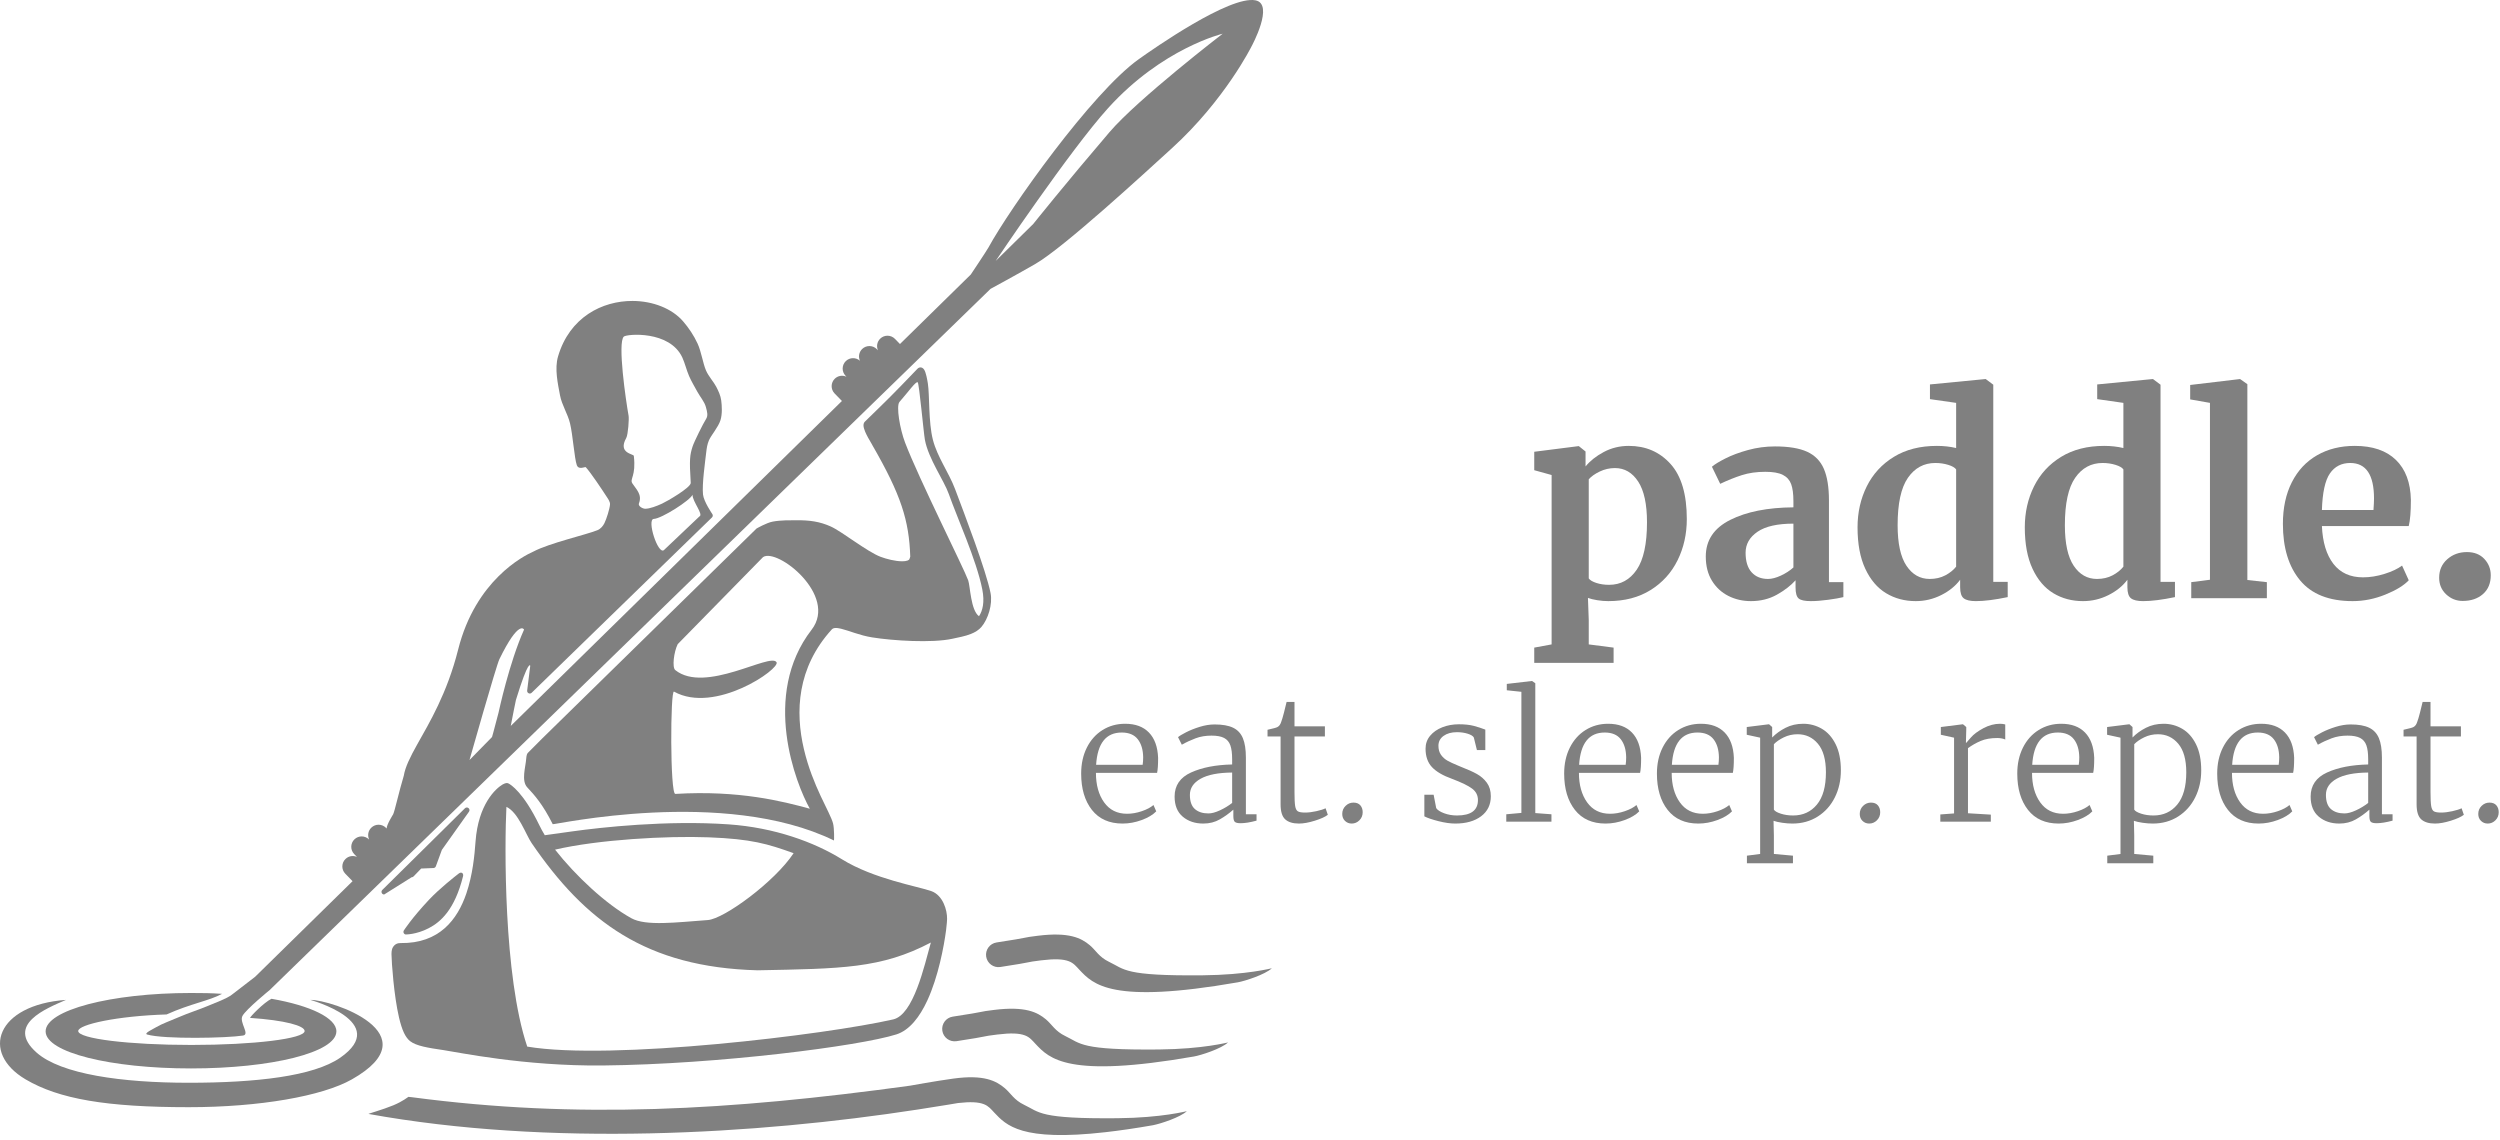
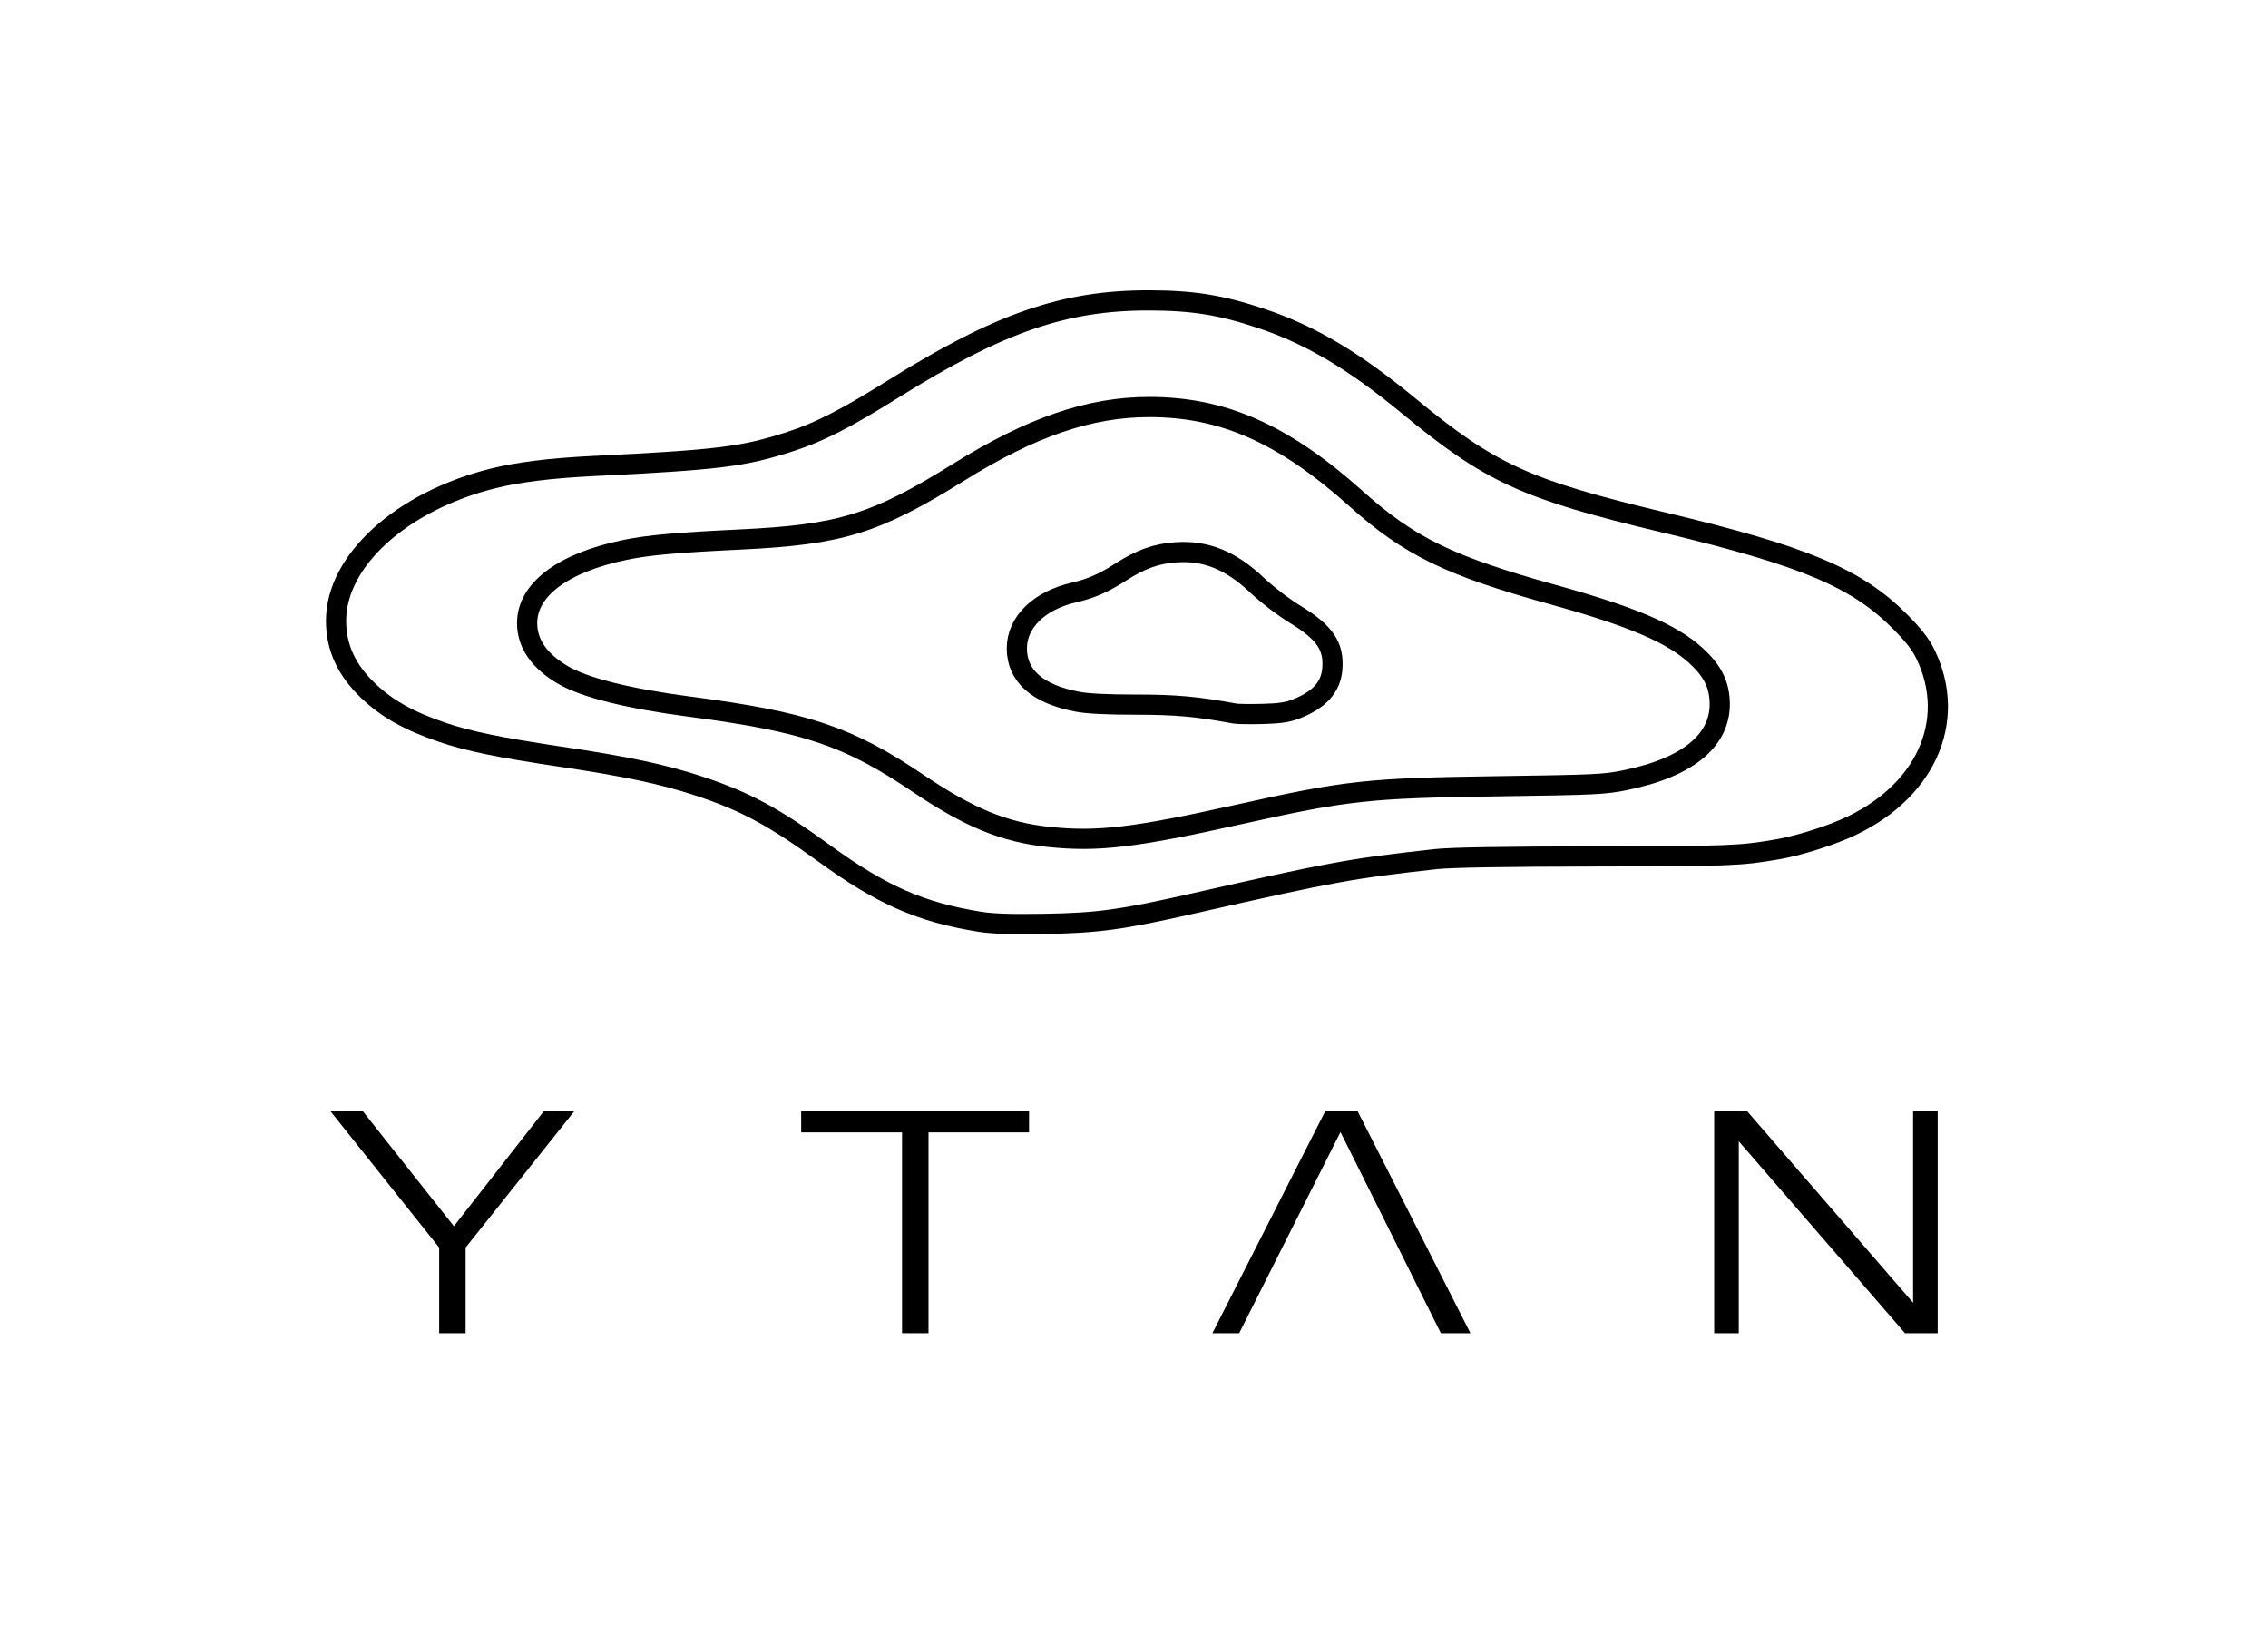
- <svg xmlns="http://www.w3.org/2000/svg" width="100%" height="100%" viewBox="0 0 1821 830" version="1.1" xml:space="preserve" style="fill-rule:evenodd;clip-rule:evenodd;stroke-linejoin:round;stroke-miterlimit:2;">
-   <g>
-     <g>
-       <path d="M341.621,591.233c0.579,-0.816 0.442,-1.941 -0.317,-2.591c-0.762,-0.65 -1.896,-0.617 -2.612,0.079l-60.221,59.512c-0.567,0.55 -0.742,1.388 -0.446,2.117c0.296,0.733 1.004,1.208 1.796,1.208l19.992,-12.558c0.525,0 1.029,-0.212 1.395,-0.592l5.555,-5.758l8.979,-0.375c0.783,-0.033 1.466,-0.533 1.737,-1.271l4.379,-11.962l19.763,-27.809Z" style="fill:#808080;" />
-       <path d="M337.292,638.233c0.487,-1.904 -0.996,-3.5 -3.021,-2.037c-0.025,0.021 -0.167,0.129 -0.413,0.316c-2.225,1.709 -13.733,10.713 -21.47,18.967c-12.684,13.533 -18.213,22.258 -18.213,22.258c-0.337,0.534 -0.396,1.196 -0.154,1.78c0.237,0.583 0.75,1.012 1.362,1.15c0,-0 7.667,0.183 16.809,-4.529c8.725,-4.496 19,-13.438 25.1,-37.905Z" style="fill:#808080;" />
-       <path d="M226.025,728.317c0,-0 58.917,16.254 21.825,42.1c-19.504,13.587 -61.675,18.266 -110.371,18.266c-48.696,0 -93.058,-6.204 -110.837,-21.987c-22.963,-20.388 7.204,-32.15 21.425,-38.379c-50.584,3.637 -62.7,38.262 -29.388,57.921c24.304,14.337 58.984,20.241 118.8,20.241c51.679,0 97.321,-8.067 118.8,-20.241c58.796,-33.338 -14.929,-58.092 -30.254,-57.921Z" style="fill:#808080;" />
-       <path d="M182.146,741.442c-0.138,-0.684 9.958,-11.2 15.612,-13.929c28.513,5.008 47.267,14.016 47.267,23.72c0,15.421 -47.454,27.017 -105.9,27.017c-58.446,0 -105.896,-11.596 -105.896,-27.017c0,-15.42 47.45,-27.937 105.896,-27.937c8.7,-0 14.55,0.083 22.638,0.608c-9.421,5.129 -23.055,7.154 -40.409,15.021c-35.979,1.092 -64.383,7.317 -64.383,12.075c-0,5.592 36.95,10.137 82.458,10.137c45.513,0 82.463,-4.545 82.463,-10.137c-0,-3.833 -14.205,-7.837 -39.746,-9.558Z" style="fill:#808080;" />
-       <path d="M728.617,704.363c26.162,-3.98 17.087,-3.296 29.762,-4.851c10.004,-1.22 16.029,-0.933 20.179,0.667c3.588,1.379 5.413,3.813 7.634,6.167c10.096,10.708 23.296,25.246 115.454,9.171c4.917,-0.859 19.792,-5.592 24.779,-10.238c0.108,-0.1 -18.042,4.833 -50.5,5.138c-57.367,0.537 -56.562,-4.321 -68.125,-9.83c-7.271,-3.466 -9.692,-8.475 -13.975,-12.075c-6.342,-5.329 -15.188,-9.687 -37.642,-6.941c-12.9,1.579 -3.666,0.871 -30.283,4.921c-4.933,0.75 -8.329,5.362 -7.579,10.295c0.754,4.934 5.367,8.325 10.296,7.576Z" style="fill:#808080;" />
-       <path d="M696.692,758.392c26.162,-3.98 17.083,-3.296 29.762,-4.846c10.004,-1.225 16.029,-0.938 20.179,0.662c3.588,1.379 5.413,3.813 7.634,6.167c10.096,10.708 23.296,25.25 115.454,9.171c4.917,-0.859 19.791,-5.592 24.779,-10.238c0.108,-0.1 -18.046,4.834 -50.504,5.138c-57.367,0.537 -56.563,-4.321 -68.121,-9.829c-7.271,-3.463 -9.692,-8.475 -13.975,-12.075c-6.342,-5.33 -15.192,-9.688 -37.642,-6.942c-12.9,1.579 -3.666,0.871 -30.287,4.921c-4.929,0.75 -8.325,5.362 -7.575,10.296c0.75,4.933 5.367,8.325 10.296,7.575Z" style="fill:#808080;" />
-       <path d="M694.242,785.671c-13.059,1.812 -30.946,5.037 -31.267,5.125c-132.129,18.183 -242.725,24.308 -362.596,8.462c-0.962,-0.129 -1.933,-0.208 -2.904,-0.316c-0.067,-0.004 -4.096,3.3 -10.925,6.137c-7.921,3.292 -18.762,6.196 -18.062,6.325c131.162,23.771 281.754,15.029 400.025,-3.225c20.87,-3.216 28.991,-4.691 29.35,-4.733c9.158,-1.025 14.804,-0.692 18.754,0.829c3.591,1.383 5.416,3.817 7.633,6.171c8.679,9.204 19.658,21.246 81.15,14.221c10.104,-1.146 21.575,-2.813 34.633,-5.088c0.1,-0.021 0.155,-0.037 0.167,-0.054c5.342,-1.062 19.454,-5.65 24.288,-10.146c0.108,-0.1 -18.046,4.829 -50.505,5.134c-57.366,0.537 -56.562,-4.321 -68.12,-9.825c-7.275,-3.467 -9.692,-8.48 -13.98,-12.08c-6.341,-5.325 -15.237,-10.054 -37.641,-6.937Z" style="fill:#808080;" />
-       <path d="M551.054,384.979l-156.141,152.954c-0,0 -8.455,8.496 -10.38,10.421c-0.258,0.263 -0.533,0.663 -0.737,1.242c-0.229,0.65 -0.404,1.692 -0.5,3.004c-0.463,6.308 -3.738,16.104 0.779,20.942c5.358,5.737 11.233,12.221 18.533,26.796c0.379,0.758 124.7,-27.188 204.846,11.87c0.142,0.067 0.309,-8.716 -0.662,-12.441c-2.154,-8.275 -14.884,-27.029 -21.25,-54.196c-6.313,-26.942 -5.117,-59.129 20.304,-87.063c0.612,-0.67 1.417,-0.97 2.362,-1.058c1.275,-0.121 2.763,0.113 4.438,0.521c5.792,1.4 13.546,4.842 22.521,6.287c15.129,2.446 43.725,4.25 58.529,1.013c4.337,-0.95 9.275,-1.821 13.5,-3.5c3.067,-1.217 5.771,-2.863 7.721,-5.163c4.7,-5.546 8.254,-16.325 6.596,-24.671c-3.271,-16.454 -18.78,-56.937 -25.8,-75.595c-4.638,-12.317 -12.905,-23.263 -16.192,-36.009c-3.308,-12.833 -2.333,-32.529 -3.663,-40.958c-0.42,-2.646 -1.341,-8.054 -2.712,-10.129c-0.788,-1.196 -1.804,-1.667 -2.758,-1.633c-0.663,0.025 -1.421,0.283 -2.163,1.054c-18.929,19.716 -20.65,21.329 -38.212,38.421c-0.663,0.641 -1.071,1.587 -1.042,2.866c0.025,1.125 0.429,2.654 1.196,4.484c1.066,2.533 2.871,5.77 5.046,9.4c0.058,0.133 0.125,0.266 0.2,0.4c20.983,36.379 26.754,54.845 27.62,81.266c-0.175,0.55 -0.366,1.1 -0.57,1.65c-0.213,0.567 -0.738,0.892 -1.388,1.142c-1.033,0.396 -2.35,0.546 -3.821,0.554c-4.987,0.025 -11.541,-1.654 -15.746,-3.237c-9.987,-3.763 -28.2,-18.467 -36.512,-22.175c-7.821,-3.488 -15.1,-4.592 -25.288,-4.488c-4.025,0.042 -10.704,-0.162 -16.95,1.008c-4.437,0.83 -11.704,5.021 -11.704,5.021Zm40.138,73.684c-36.871,47.7 -11.438,112.433 -1.309,130.42c-19.65,-5.391 -51.545,-13.6 -97.987,-10.795c-3.858,0.233 -3.675,-76.038 -0.946,-74.513c29.788,16.642 77.579,-16.608 74.683,-21.412c-4.379,-7.263 -52.02,23.237 -73.775,5.712c-2.358,-1.904 -1.087,-13.017 1.78,-18.867l62.162,-63.416c10.271,-6.954 54.708,27.883 35.392,52.871Zm63.941,-165.846c-2.437,3.046 0.288,19.516 4.15,29.637c10.067,26.388 42.755,91.396 45.938,100.238c1.517,4.221 1.817,21.821 7.875,26.166c2.621,-3.912 4.254,-10.216 2.392,-19.612c-4.255,-21.438 -18.317,-52.142 -24.359,-69.363c-3.454,-9.85 -14.866,-25.675 -17.437,-39.541c-0.913,-4.942 -4.146,-40.817 -5.221,-41.859c-1.196,-1.158 -7.288,7.509 -13.338,14.334Z" style="fill:#808080;" />
-       <path d="M655.533,250.583l51.596,-50.625c0,0 11.521,-17.216 12.867,-19.687c15.512,-28.458 75.25,-112.729 109.408,-137.109c10.7,-7.633 66.304,-46.516 85.046,-42.929c14.013,2.68 -2.762,33.421 -2.762,33.421c-0,0 -19.301,39 -57.984,74.234c-19.787,18.02 -78.487,72.145 -99.446,84.3c-12.333,7.154 -32.741,18.216 -32.741,18.216l-525.063,510.733c0,0 -17.271,14.042 -19.854,18.88c-2.479,4.641 5.65,13.421 0.462,14.271c-11.37,1.862 -57.512,2.812 -69.829,-0.725c-2.796,-0.8 4.104,-3.913 6.605,-5.4c4.27,-2.538 10.204,-4.58 16.729,-7.409c6.7,-2.904 14.608,-5.4 20.991,-8.104c5.867,-2.479 13.317,-5.092 17.309,-8.1c3.179,-2.396 16.975,-13.075 16.975,-13.075l70.958,-69.625l-5.333,-5.483c-2.884,-3.004 -2.805,-7.784 0.183,-10.688c2.287,-2.221 5.617,-2.712 8.367,-1.496l-2.046,-2.104c-2.884,-3 -2.804,-7.779 0.183,-10.687c3,-2.917 7.804,-2.85 10.721,0.15l0.021,0.021c-1.35,-2.85 -0.821,-6.367 1.566,-8.688c3,-2.921 7.805,-2.854 10.721,0.15l0.459,0.467c-0.13,-2.675 4.608,-10.117 4.712,-10.321c1.167,-2.283 4.25,-16.483 7.771,-28.167c1.025,-6.266 4.65,-13.621 9.729,-22.675c8.813,-15.716 21.833,-37.275 29.879,-69.254c12.692,-50.442 47.634,-68.167 54.796,-71.321c11.783,-6.216 37.979,-12.096 46.6,-15.546c2.246,-0.895 4.067,-2.962 5.138,-5.133c1.533,-3.117 3.808,-10.337 4.066,-13.567c0.171,-2.108 -1.541,-4.3 -2.521,-5.816c-2.991,-4.65 -11.554,-17.525 -15.191,-21.459c-0.209,0.021 -0.675,0.075 -0.963,0.138c-0.787,0.179 -1.591,0.383 -2.254,0.429c-1.612,0.104 -2.737,-0.5 -3.246,-1.95c-1.8,-5.15 -2.887,-21.912 -4.929,-30.417c-1.704,-7.083 -6.021,-13.416 -7.337,-20.583c-1.509,-8.221 -4.063,-19.167 -1.417,-28.2c8.392,-28.625 32.233,-40.517 54.287,-40.442c14.796,0.05 28.759,5.525 36.809,14.855c4.2,4.866 7.825,10.325 10.529,16.158c2.737,5.9 3.883,14.375 6.162,19.65c1.855,4.292 5.655,8.358 7.459,11.867c1.608,3.129 3.167,6.42 3.612,9.908c0.517,4.05 0.884,9.867 -0.562,14.475c-0.779,2.487 -2.496,5.271 -4.275,7.946c-1.604,2.412 -3.254,4.725 -4.088,6.625c-1.212,2.75 -1.666,5.804 -2,8.796c-0.737,6.65 -3.125,23.062 -2.341,30.666c0.541,5.242 6.791,14.275 6.791,14.275c0.529,0.779 0.421,1.825 -0.254,2.479l-131.35,127.713c-0.587,0.575 -1.475,0.712 -2.212,0.346c-0.738,-0.367 -1.163,-1.159 -1.059,-1.975l2.25,-18.017c0,0 -1.075,-5.583 -10.425,24.854c-0.254,0.829 -2.3,11.471 -3.775,18.942l241.225,-236.7l-5.383,-5.533c-2.879,-3 -2.804,-7.78 0.187,-10.688c2.33,-2.267 5.755,-2.733 8.534,-1.417l-0.692,-0.712c-2.883,-3 -2.804,-7.779 0.183,-10.688c2.855,-2.775 7.342,-2.85 10.284,-0.266c-1.275,-2.825 -0.721,-6.267 1.625,-8.554c3.004,-2.917 7.808,-2.85 10.725,0.15l0.779,0.804c-1.237,-2.817 -0.675,-6.225 1.654,-8.492c3,-2.917 7.804,-2.85 10.725,0.15l3.654,3.758Zm-291.796,229.621c-2.283,4.684 -21.758,73.4 -21.758,73.4c9.525,-9.729 16.413,-16.75 16.413,-16.75c-0,0 0.941,-3.058 4.708,-17.621c0.25,-0.975 7.733,-36.295 18.617,-60.62c0.029,-0.063 -3.68,-7.734 -17.98,21.591Zm145.646,-103.975l-25.796,24.475c-4.362,3.534 -12.675,-22.512 -7.35,-22.729c5.692,-0.229 26.609,-13.542 28.18,-17.612c-0.005,5.137 8.333,14.52 4.966,15.866Zm-54.971,-131.062c2.163,-1.921 33.363,-4.604 42.58,15.212c1.845,3.967 3.129,9.425 4.954,13.588c1.729,3.937 3.962,7.625 5.996,11.366c2.025,3.725 5.175,7.255 6.208,11.092c1.033,3.821 1.775,6.338 -0,9.021c-1.771,2.679 -8.613,16.4 -9.7,19.875c-1.879,5.996 -2.454,9.025 -1.317,26.408c0.217,3.354 -17.425,13.538 -20.908,15.121c-4.058,1.85 -8.933,3.721 -12.238,3.721c-1.954,-0 -5.35,-1.967 -4.591,-3.883c2.583,-6.542 -2.167,-10.455 -4.8,-14.613c-2.096,-3.312 2.833,-5.117 1.079,-20.008c-0.183,-1.55 -11.821,-1.779 -5.521,-13.046c1.354,-2.421 2.113,-13.925 1.725,-16.083c-1.962,-10.946 -8.208,-53.559 -3.467,-57.771Zm436.192,-220.609c0,0 -61.692,47.442 -82.446,71.692c-31.904,37.275 -55.562,66.913 -55.562,66.913l-27.338,26.891c0,0 54.017,-80.5 81.875,-111.3c39.571,-43.746 83.471,-54.196 83.471,-54.196Z" style="fill:#808080;" />
-       <path d="M678.425,649.104c-9.487,-3.433 -41.95,-8.804 -65.204,-23.233c-20.142,-12.496 -49.125,-23.088 -82.538,-25.413c-44.975,-3.129 -93.116,2.23 -113.32,5.05l-20.542,2.863c-1.509,-2.517 -2.875,-5.021 -4.075,-7.5c-11.429,-23.584 -20.763,-29.517 -22.513,-30.271c-0.554,-0.237 -0.987,-0.25 -1.258,-0.225c-0.583,0.042 -1.575,0.283 -2.788,0.987c-5.05,2.925 -17.825,14.375 -19.812,41.692c-0.713,9.825 -2.046,24.167 -6.696,37.784c-6.458,18.912 -19.612,36.5 -47.9,36.095c-1.796,-0.025 -4.254,0.45 -5.833,3.484c-0.154,0.296 -0.825,1.846 -0.788,4.558c0.088,6.258 1.763,30.208 5.475,46.142c1.05,4.5 2.279,8.404 3.634,11.258c1.329,2.796 2.904,4.792 4.437,5.988c4.45,3.483 12.954,4.887 24.571,6.575c9.767,1.416 58.463,11.75 115.896,11.162c84.087,-0.862 186.916,-14.15 213.754,-22.642c9.558,-3.025 17.025,-12.741 22.558,-24.75c8,-17.366 12.096,-39.437 13.638,-51.116c0.604,-4.571 0.725,-7.617 0.733,-8.309c0.104,-6.312 -2.987,-17.125 -11.429,-20.179Zm-309.55,-61.375c-1.354,26.533 -2.238,123.108 15.154,174.608c61.129,10.375 217.675,-8.612 266.567,-19.8c14.825,-3.391 22.65,-38.85 27.45,-56.008c-36.142,19.033 -65.4,19.05 -126.225,20.242c-81.2,-2.179 -125.509,-35.588 -164.559,-92.625c-4.208,-6.15 -9.741,-22.488 -18.387,-26.417Zm209.188,33.725c-19.009,-6.812 -30.559,-10.337 -61.88,-11.546c-30.425,-1.175 -80.433,1.625 -111.875,8.971c14.821,18.896 37.038,39.733 55.617,49.979c10.55,5.817 32.546,3 55.679,1.304c11.913,-0.875 48.859,-28.025 62.458,-48.708Z" style="fill:#808080;" />
+ <svg xmlns="http://www.w3.org/2000/svg" width="100%" height="100%" viewBox="0 0 1873 1349" version="1.1" xml:space="preserve" style="fill-rule:evenodd;clip-rule:evenodd;stroke-linejoin:round;stroke-miterlimit:2;">
+   <g transform="matrix(1,0,0,1,-341.7267,-242.8464)">
+     <g transform="matrix(1,0,0,1,44.27061,0)">
+       <rect x="297.456" y="242.846" width="1872.918" height="1348.964" style="fill:none;" />
    </g>
-     <g>
+     <g transform="matrix(1,0,0,1,40.52683,9.263112)">
      <g>
-         <path d="M1228.67,378.111c0,10.898 -2.238,20.888 -6.714,29.97c-4.476,9.082 -11.028,16.316 -19.656,21.7c-8.628,5.384 -18.91,8.077 -30.847,8.077c-2.595,-0 -5.287,-0.227 -8.076,-0.682c-2.79,-0.454 -5.028,-1.005 -6.715,-1.654l0.584,16.153l0,17.71l18.1,2.336l-0,11.093l-57.801,-0l-0,-11.093l12.65,-2.336l-0,-123.386l-12.65,-3.503l-0,-13.429l32.111,-4.087l0.39,0l4.865,3.893l-0,10.898c3.244,-4.022 7.655,-7.525 13.234,-10.509c5.579,-2.984 11.677,-4.476 18.294,-4.476c12.325,-0 22.445,4.379 30.36,13.136c7.914,8.758 11.871,22.154 11.871,40.189Zm-52.351,-37.172c-3.893,-0 -7.59,0.843 -11.093,2.53c-3.504,1.687 -6.163,3.568 -7.98,5.644l0,72.202c0.909,1.298 2.757,2.401 5.547,3.309c2.789,0.908 5.871,1.362 9.244,1.362c8.433,0 15.148,-3.665 20.143,-10.996c4.995,-7.33 7.493,-18.845 7.493,-34.544c-0,-13.234 -2.141,-23.127 -6.423,-29.679c-4.281,-6.552 -9.925,-9.828 -16.931,-9.828Z" style="fill:#808080;fill-rule:nonzero;" />
-         <path d="M1242.49,405.357c0,-11.807 5.936,-20.694 17.808,-26.663c11.871,-5.968 27.213,-9.017 46.026,-9.147l0,-4.476c0,-5.319 -0.551,-9.471 -1.654,-12.455c-1.103,-2.984 -3.114,-5.222 -6.033,-6.714c-2.919,-1.492 -7.168,-2.239 -12.747,-2.239c-6.358,0 -12.067,0.811 -17.127,2.433c-5.06,1.622 -10.314,3.73 -15.764,6.325l-6.033,-12.455c1.946,-1.687 5.223,-3.698 9.828,-6.033c4.606,-2.336 10.088,-4.379 16.445,-6.131c6.358,-1.751 12.91,-2.627 19.657,-2.627c9.99,-0 17.807,1.297 23.451,3.892c5.644,2.595 9.698,6.747 12.163,12.456c2.466,5.708 3.698,13.363 3.698,22.964l0,59.553l10.509,-0l0,10.898c-2.594,0.649 -6.292,1.298 -11.093,1.947c-4.8,0.648 -9.017,0.973 -12.65,0.973c-4.411,-0 -7.363,-0.649 -8.855,-1.947c-1.492,-1.297 -2.238,-3.957 -2.238,-7.979l0,-5.254c-3.503,3.892 -8.044,7.395 -13.623,10.509c-5.579,3.114 -11.872,4.671 -18.878,4.671c-5.968,-0 -11.45,-1.265 -16.445,-3.795c-4.995,-2.53 -8.985,-6.228 -11.969,-11.093c-2.984,-4.866 -4.476,-10.737 -4.476,-17.613Zm45.346,16.348c2.724,-0 5.838,-0.811 9.341,-2.433c3.503,-1.622 6.552,-3.601 9.147,-5.936l0,-31.917c-11.677,-0 -20.402,1.979 -26.176,5.936c-5.773,3.957 -8.66,9.049 -8.66,15.277c-0,6.228 1.46,10.964 4.379,14.207c2.919,3.244 6.909,4.866 11.969,4.866Z" style="fill:#808080;fill-rule:nonzero;" />
-         <path d="M1395.46,437.858c-8.044,-0 -15.245,-1.914 -21.602,-5.742c-6.357,-3.827 -11.417,-9.763 -15.18,-17.807c-3.763,-8.044 -5.644,-18.099 -5.644,-30.165c0,-10.899 2.238,-20.857 6.714,-29.874c4.476,-9.017 11.061,-16.186 19.754,-21.505c8.693,-5.32 19.137,-7.979 31.333,-7.979c4.93,-0 9.601,0.519 14.012,1.557l0,-32.89l-19.072,-2.725l0,-10.704l40.091,-3.892l0.584,-0l5.449,4.087l0,143.626l10.509,0l0,11.093c-9.341,1.947 -17.061,2.92 -23.159,2.92c-4.152,-0 -7.104,-0.682 -8.855,-2.044c-1.752,-1.362 -2.627,-4.054 -2.627,-8.076l-0,-5.45c-3.374,4.541 -7.98,8.272 -13.818,11.191c-5.839,2.919 -12.001,4.379 -18.489,4.379Zm10.12,-16.153c4.282,-0 8.077,-0.876 11.385,-2.628c3.309,-1.751 5.936,-3.86 7.882,-6.325l0,-70.84c-0.908,-1.298 -2.822,-2.4 -5.741,-3.309c-2.919,-0.908 -6.065,-1.362 -9.439,-1.362c-8.303,0 -14.953,3.601 -19.948,10.801c-4.995,7.201 -7.493,18.716 -7.493,34.545c0,13.234 2.141,23.062 6.423,29.484c4.281,6.422 9.925,9.634 16.931,9.634Z" style="fill:#808080;fill-rule:nonzero;" />
-         <path d="M1517.29,437.858c-8.044,-0 -15.245,-1.914 -21.602,-5.742c-6.358,-3.827 -11.418,-9.763 -15.18,-17.807c-3.763,-8.044 -5.644,-18.099 -5.644,-30.165c-0,-10.899 2.238,-20.857 6.714,-29.874c4.476,-9.017 11.061,-16.186 19.754,-21.505c8.692,-5.32 19.137,-7.979 31.333,-7.979c4.93,-0 9.601,0.519 14.012,1.557l0,-32.89l-19.072,-2.725l-0,-10.704l40.091,-3.892l0.583,-0l5.45,4.087l-0,143.626l10.509,0l-0,11.093c-9.342,1.947 -17.061,2.92 -23.159,2.92c-4.152,-0 -7.104,-0.682 -8.855,-2.044c-1.752,-1.362 -2.628,-4.054 -2.628,-8.076l0,-5.45c-3.373,4.541 -7.979,8.272 -13.817,11.191c-5.839,2.919 -12.002,4.379 -18.489,4.379Zm10.12,-16.153c4.282,-0 8.077,-0.876 11.385,-2.628c3.309,-1.751 5.936,-3.86 7.882,-6.325l0,-70.84c-0.908,-1.298 -2.822,-2.4 -5.741,-3.309c-2.919,-0.908 -6.066,-1.362 -9.439,-1.362c-8.304,0 -14.953,3.601 -19.948,10.801c-4.995,7.201 -7.493,18.716 -7.493,34.545c0,13.234 2.141,23.062 6.422,29.484c4.282,6.422 9.926,9.634 16.932,9.634Z" style="fill:#808080;fill-rule:nonzero;" />
-         <path d="M1609.73,293.453l-14.402,-2.53l0,-10.51l36.004,-4.281l0.389,-0l5.255,3.697l-0,142.654l14.207,1.557l-0,11.677l-55.076,-0l-0,-11.677l13.623,-1.752l-0,-128.835Z" style="fill:#808080;fill-rule:nonzero;" />
-         <path d="M1713.66,437.858c-17.127,-0 -29.874,-5.028 -38.242,-15.083c-8.369,-10.055 -12.553,-23.776 -12.553,-41.161c-0,-11.677 2.173,-21.797 6.519,-30.36c4.347,-8.564 10.477,-15.116 18.392,-19.657c7.914,-4.541 17.061,-6.811 27.441,-6.811c12.974,-0 22.964,3.406 29.97,10.217c7.007,6.812 10.639,16.51 10.899,29.095c-0,8.563 -0.519,14.921 -1.557,19.073l-63.25,-0c0.519,11.806 3.308,20.986 8.368,27.538c5.06,6.552 12.261,9.828 21.603,9.828c5.06,-0 10.282,-0.844 15.666,-2.53c5.385,-1.687 9.634,-3.698 12.748,-6.033l4.865,10.704c-3.503,3.762 -9.179,7.233 -17.029,10.412c-7.849,3.178 -15.796,4.768 -23.84,4.768Zm15.18,-66.364c0.259,-3.633 0.389,-6.423 0.389,-8.369c-0,-17.256 -5.774,-25.884 -17.321,-25.884c-6.357,0 -11.288,2.53 -14.791,7.59c-3.503,5.06 -5.449,13.948 -5.838,26.663l37.561,-0Z" style="fill:#808080;fill-rule:nonzero;" />
+         <g transform="matrix(0.977577,0,0,0.977577,-3.339493,-1602.861)">
+           <path d="M1138.663,2657.087C1089.358,2649.121 1056.314,2634.622 1008.666,2600.047C965.05,2568.398 940.954,2555.417 901.898,2542.533C871.732,2532.581 840.874,2526.035 784.831,2517.699C733.441,2510.055 707.126,2504.635 685.246,2497.187C656.755,2487.489 638.55,2477.283 622.579,2462.053C604.206,2444.534 595.431,2425.435 595.431,2402.969C595.431,2352.203 650.409,2302.215 727.584,2282.81C748.9,2277.451 776.309,2274.037 812.38,2272.249C919.051,2266.961 939.374,2264.431 979.396,2251.461C1003.697,2243.586 1026.083,2232.135 1066.347,2206.982C1155.536,2151.266 1210.826,2132.164 1282.435,2132.325C1319.292,2132.408 1343.105,2136.248 1377.004,2147.576C1418.423,2161.416 1455.166,2183.175 1501.105,2221.067C1570.681,2278.456 1600.309,2292.009 1717.193,2319.917C1836.082,2348.304 1880.084,2366.811 1916.923,2403.923C1928.083,2415.165 1933.978,2422.729 1937.988,2430.954C1965.82,2488.032 1937.509,2549.482 1869.904,2578.734C1853.378,2585.884 1829.526,2593.172 1813.614,2595.934C1781.587,2601.492 1773.472,2601.812 1659.512,2602.005C1580.971,2602.137 1537.149,2602.881 1524.35,2604.298C1452.79,2612.22 1437.088,2615.089 1320.315,2641.57C1258.553,2655.576 1238.876,2658.265 1192.9,2658.984C1164.712,2659.425 1149.939,2658.908 1138.663,2657.087Z" style="fill:none;stroke:black;stroke-width:17.05px;" />
+         </g>
+         <g transform="matrix(0.977577,0,0,0.977577,-3.339493,-1602.861)">
+           <path d="M1197.14,2585.496C1160.035,2581.592 1130.178,2569.307 1086.989,2540.173C1028.031,2500.404 991.991,2488.313 894.166,2475.487C842.516,2468.715 805.42,2459.448 787.186,2448.762C767.16,2437.026 756.987,2422.451 756.83,2405.272C756.57,2376.737 786.791,2353.973 839.364,2343.104C859.151,2339.014 882.731,2336.878 936.35,2334.321C1021.57,2330.256 1051.006,2321.207 1121.445,2277.419C1182.934,2239.196 1232.101,2222.386 1282.408,2222.386C1344.816,2222.386 1395.981,2245.075 1457.199,2299.898C1502.047,2340.06 1536.098,2356.648 1623.284,2380.806C1690.452,2399.417 1723.833,2413.669 1744.405,2432.52C1757.493,2444.512 1763.293,2455.398 1764.23,2469.726C1766.4,2502.928 1738.632,2526.563 1684.478,2537.607C1666.915,2541.189 1659.092,2541.561 1576.865,2542.727C1466.672,2544.289 1449.755,2546.136 1357.334,2566.697C1269.392,2586.262 1238.672,2589.867 1197.14,2585.496Z" style="fill:none;stroke:black;stroke-width:17.05px;" />
+         </g>
+         <g transform="matrix(0.977577,0,0,0.977577,-3.339493,-1602.861)">
+           <path d="M1354.751,2481.32C1322.306,2475.352 1304.737,2473.771 1270.86,2473.771C1246.259,2473.771 1230.311,2472.964 1221.471,2471.273C1187.886,2464.847 1170.496,2449.455 1170.533,2426.188C1170.566,2404.193 1189.288,2385.891 1218.728,2379.07C1233.322,2375.688 1243.624,2371.181 1258.353,2361.733C1275.222,2350.912 1288.249,2346.249 1304.818,2345.102C1330.234,2343.342 1351.155,2351.809 1373.49,2372.892C1382.066,2380.987 1395.811,2391.48 1406.064,2397.757C1430.829,2412.92 1438.627,2424.493 1437.032,2443.721C1435.756,2459.116 1425.998,2469.819 1406.194,2477.549C1399.207,2480.276 1392.289,2481.279 1377.995,2481.637C1367.578,2481.898 1357.118,2481.756 1354.751,2481.32Z" style="fill:none;stroke:black;stroke-width:17.05px;" />
+         </g>
      </g>
-       <path d="M1793.81,437.719c-4.597,-0 -8.6,-1.594 -12.011,-4.782c-3.41,-3.188 -5.115,-7.229 -5.115,-12.122c-0,-5.487 1.964,-9.972 5.894,-13.457c3.929,-3.484 8.711,-5.226 14.346,-5.226c5.338,-0 9.564,1.668 12.678,5.004c3.113,3.336 4.67,7.303 4.67,11.899c0,5.783 -1.89,10.343 -5.671,13.679c-3.781,3.337 -8.712,5.005 -14.791,5.005Z" style="fill:#808080;fill-rule:nonzero;" />
-       <g>
-         <path d="M817.674,599.879c-9.676,0 -17.12,-3.315 -22.333,-9.946c-5.213,-6.631 -7.819,-15.451 -7.819,-26.461c-0,-7.09 1.376,-13.387 4.128,-18.892c2.753,-5.505 6.569,-9.779 11.448,-12.824c4.879,-3.044 10.363,-4.566 16.452,-4.566c7.423,-0 13.199,2.127 17.328,6.381c4.129,4.253 6.36,10.384 6.693,18.391c0,5.171 -0.25,8.841 -0.75,11.01l-44.54,-0c0,8.757 1.981,15.909 5.943,21.456c3.962,5.547 9.529,8.32 16.702,8.32c3.504,-0 7.09,-0.626 10.76,-1.877c3.67,-1.251 6.506,-2.752 8.507,-4.504l2.002,4.629c-2.419,2.503 -5.943,4.609 -10.572,6.318c-4.629,1.71 -9.279,2.565 -13.949,2.565Zm14.637,-42.788c0.251,-1.751 0.376,-3.586 0.376,-5.505c-0.084,-5.504 -1.397,-9.883 -3.941,-13.136c-2.544,-3.253 -6.443,-4.879 -11.698,-4.879c-11.427,-0 -17.641,7.84 -18.642,23.52l33.905,0Z" style="fill:#808080;fill-rule:nonzero;" />
-         <path d="M855.582,580.237c0,-8.091 4.004,-13.95 12.011,-17.578c8.007,-3.628 17.974,-5.568 29.901,-5.818l0,-3.878c0,-4.254 -0.438,-7.611 -1.313,-10.072c-0.876,-2.46 -2.398,-4.253 -4.567,-5.379c-2.169,-1.126 -5.213,-1.689 -9.133,-1.689c-4.254,-0 -8.111,0.646 -11.573,1.939c-3.461,1.293 -6.818,2.856 -10.071,4.691l-2.753,-5.504c0.918,-0.835 2.836,-2.002 5.755,-3.504c2.92,-1.501 6.256,-2.835 10.009,-4.003c3.754,-1.168 7.382,-1.752 10.885,-1.752c5.672,0 10.155,0.793 13.449,2.377c3.295,1.585 5.672,4.129 7.132,7.632c1.459,3.503 2.189,8.216 2.189,14.138l0,41.286l7.757,0l-0,4.629c-4.587,1.251 -8.466,1.877 -11.635,1.877c-2.002,0 -3.378,-0.313 -4.129,-0.938c-0.751,-0.626 -1.126,-2.065 -1.126,-4.317l-0,-4.629c-3.003,2.669 -6.276,5.026 -9.821,7.069c-3.545,2.043 -7.569,3.065 -12.073,3.065c-6.006,0 -10.989,-1.668 -14.951,-5.004c-3.962,-3.336 -5.943,-8.216 -5.943,-14.638Zm24.647,12.261c2.335,-0 5.129,-0.751 8.382,-2.252c3.253,-1.502 6.214,-3.295 8.883,-5.38l0,-22.145c-10.092,0.084 -17.745,1.585 -22.958,4.504c-5.213,2.92 -7.819,6.84 -7.819,11.761c-0,4.754 1.209,8.194 3.628,10.321c2.419,2.127 5.714,3.191 9.884,3.191Z" style="fill:#808080;fill-rule:nonzero;" />
-         <path d="M946.162,599.879c-4.42,0 -7.757,-1.022 -10.009,-3.065c-2.252,-2.043 -3.378,-5.693 -3.378,-10.947l0,-49.419l-9.508,0l0,-4.879c4.17,-0.918 6.589,-1.585 7.256,-2.002c1.252,-0.667 2.169,-1.96 2.753,-3.878c0.5,-1.252 1.168,-3.504 2.002,-6.756c0.834,-3.253 1.459,-5.797 1.876,-7.632l5.755,-0l0,17.766l22.145,-0l0,7.381l-22.145,0l0,40.536c0,4.838 0.167,8.236 0.501,10.196c0.333,1.961 1.001,3.233 2.002,3.816c1,0.584 2.752,0.876 5.254,0.876c2.419,0 5.13,-0.333 8.132,-1.001c3.003,-0.667 5.255,-1.376 6.756,-2.127l1.627,4.755c-1.918,1.501 -5.088,2.94 -9.509,4.316c-4.42,1.376 -8.257,2.064 -11.51,2.064Z" style="fill:#808080;fill-rule:nonzero;" />
-         <path d="M984.571,599.879c-1.918,0 -3.545,-0.646 -4.879,-1.939c-1.335,-1.293 -2.002,-2.982 -2.002,-5.067c0,-2.335 0.813,-4.295 2.44,-5.88c1.626,-1.585 3.524,-2.377 5.692,-2.377c2.252,-0 3.941,0.667 5.067,2.001c1.126,1.335 1.689,3.003 1.689,5.005c0,2.335 -0.792,4.295 -2.377,5.88c-1.584,1.585 -3.461,2.377 -5.63,2.377Z" style="fill:#808080;fill-rule:nonzero;" />
-         <path d="M1046.13,588.619c0.917,1.418 2.836,2.669 5.755,3.754c2.919,1.084 6.047,1.626 9.383,1.626c10.176,0 15.264,-3.753 15.264,-11.26c-0,-3.42 -1.418,-6.193 -4.254,-8.32c-2.836,-2.127 -7.674,-4.483 -14.513,-7.069c-6.756,-2.418 -11.677,-5.296 -14.763,-8.632c-3.086,-3.336 -4.629,-7.799 -4.629,-13.387c-0,-3.587 1.105,-6.714 3.315,-9.383c2.211,-2.669 5.172,-4.734 8.883,-6.193c3.712,-1.46 7.736,-2.19 12.073,-2.19c4.254,0 7.82,0.376 10.697,1.126c2.878,0.751 5.735,1.668 8.57,2.753l0,14.888l-6.13,-0l-2.252,-9.133c-0.584,-1.085 -2.064,-2.002 -4.441,-2.753c-2.378,-0.75 -4.984,-1.126 -7.82,-1.126c-4.003,0 -7.256,0.897 -9.758,2.69c-2.503,1.793 -3.754,4.191 -3.754,7.194c0,2.669 0.626,4.879 1.877,6.631c1.251,1.751 2.794,3.149 4.629,4.191c1.835,1.043 4.379,2.231 7.632,3.566l2.377,1.001c4.754,1.835 8.591,3.565 11.51,5.192c2.919,1.626 5.338,3.753 7.256,6.38c1.919,2.628 2.878,5.901 2.878,9.822c-0,6.172 -2.356,11.03 -7.069,14.575c-4.712,3.545 -10.989,5.317 -18.829,5.317c-3.586,0 -7.673,-0.584 -12.261,-1.751c-4.587,-1.168 -8.007,-2.336 -10.259,-3.503l0,-15.764l6.756,-0l1.877,9.758Z" style="fill:#808080;fill-rule:nonzero;" />
-         <path d="M1108.18,503.919l-10.635,-1.126l0,-4.629l18.266,-2.127l0.126,0l2.377,1.627l-0,94.583l11.76,0.876l0,5.38l-32.904,0l-0,-5.38l11.01,-1.001l-0,-88.203Z" style="fill:#808080;fill-rule:nonzero;" />
-         <path d="M1169.49,599.879c-9.675,0 -17.119,-3.315 -22.332,-9.946c-5.213,-6.631 -7.82,-15.451 -7.82,-26.461c0,-7.09 1.377,-13.387 4.129,-18.892c2.752,-5.505 6.568,-9.779 11.448,-12.824c4.879,-3.044 10.363,-4.566 16.452,-4.566c7.423,-0 13.199,2.127 17.327,6.381c4.129,4.253 6.36,10.384 6.694,18.391c-0,5.171 -0.25,8.841 -0.751,11.01l-44.539,-0c-0,8.757 1.981,15.909 5.943,21.456c3.961,5.547 9.529,8.32 16.702,8.32c3.503,-0 7.089,-0.626 10.759,-1.877c3.67,-1.251 6.506,-2.752 8.508,-4.504l2.002,4.629c-2.419,2.503 -5.943,4.609 -10.572,6.318c-4.629,1.71 -9.279,2.565 -13.95,2.565Zm14.638,-42.788c0.25,-1.751 0.375,-3.586 0.375,-5.505c-0.083,-5.504 -1.397,-9.883 -3.941,-13.136c-2.544,-3.253 -6.443,-4.879 -11.698,-4.879c-11.426,-0 -17.64,7.84 -18.641,23.52l33.905,0Z" style="fill:#808080;fill-rule:nonzero;" />
-         <path d="M1237.05,599.879c-9.675,0 -17.12,-3.315 -22.332,-9.946c-5.213,-6.631 -7.82,-15.451 -7.82,-26.461c0,-7.09 1.376,-13.387 4.129,-18.892c2.752,-5.505 6.568,-9.779 11.447,-12.824c4.88,-3.044 10.364,-4.566 16.452,-4.566c7.424,-0 13.2,2.127 17.328,6.381c4.129,4.253 6.36,10.384 6.694,18.391c-0,5.171 -0.251,8.841 -0.751,11.01l-44.539,-0c-0,8.757 1.981,15.909 5.942,21.456c3.962,5.547 9.53,8.32 16.703,8.32c3.503,-0 7.089,-0.626 10.759,-1.877c3.67,-1.251 6.506,-2.752 8.508,-4.504l2.001,4.629c-2.418,2.503 -5.942,4.609 -10.571,6.318c-4.629,1.71 -9.279,2.565 -13.95,2.565Zm14.638,-42.788c0.25,-1.751 0.375,-3.586 0.375,-5.505c-0.083,-5.504 -1.397,-9.883 -3.941,-13.136c-2.544,-3.253 -6.443,-4.879 -11.698,-4.879c-11.427,-0 -17.64,7.84 -18.641,23.52l33.905,0Z" style="fill:#808080;fill-rule:nonzero;" />
-         <path d="M1340.89,561.22c-0,7.173 -1.46,13.7 -4.379,19.58c-2.919,5.88 -7.069,10.53 -12.449,13.95c-5.379,3.419 -11.531,5.129 -18.454,5.129c-2.335,0 -4.795,-0.187 -7.381,-0.563c-2.586,-0.375 -4.713,-0.855 -6.381,-1.439l0.251,10.635l-0,13.512l13.887,1.251l-0,5.505l-33.53,-0l0,-5.505l9.634,-1.251l-0,-84.7l-9.759,-2.127l0,-5.63l16.014,-2.002l0.25,0l2.252,2.002l0,7.632c2.669,-2.753 5.922,-5.109 9.759,-7.069c3.837,-1.96 8.132,-2.94 12.886,-2.94c4.838,-0 9.342,1.209 13.512,3.628c4.171,2.419 7.528,6.172 10.072,11.26c2.544,5.088 3.816,11.469 3.816,19.142Zm-31.528,-26.398c-3.587,-0 -6.923,0.75 -10.009,2.252c-3.086,1.501 -5.505,3.169 -7.256,5.004l-0,47.667c0.667,1.085 2.356,2.065 5.067,2.94c2.71,0.876 5.692,1.314 8.945,1.314c7.173,0 12.949,-2.648 17.328,-7.945c4.379,-5.296 6.568,-13.115 6.568,-23.458c0,-9.258 -1.939,-16.202 -5.818,-20.831c-3.878,-4.629 -8.82,-6.943 -14.825,-6.943Z" style="fill:#808080;fill-rule:nonzero;" />
-         <path d="M1361.53,599.879c-1.918,0 -3.545,-0.646 -4.879,-1.939c-1.335,-1.293 -2.002,-2.982 -2.002,-5.067c-0,-2.335 0.813,-4.295 2.44,-5.88c1.626,-1.585 3.524,-2.377 5.692,-2.377c2.252,-0 3.941,0.667 5.067,2.001c1.126,1.335 1.689,3.003 1.689,5.005c0,2.335 -0.792,4.295 -2.377,5.88c-1.585,1.585 -3.461,2.377 -5.63,2.377Z" style="fill:#808080;fill-rule:nonzero;" />
-         <path d="M1413.33,593.248l10.009,-0.75l-0,-55.174l-9.634,-2.127l0,-5.63l15.889,-2.002l0.25,0l2.378,2.002l-0,2.002l-0.251,9.508l0.251,0c0.166,-0.167 1.272,-1.439 3.315,-3.816c2.043,-2.377 5.088,-4.65 9.133,-6.818c4.045,-2.169 8.111,-3.253 12.198,-3.253c1.335,-0 2.586,0.167 3.754,0.5l-0,11.01c-0.334,-0.25 -1.064,-0.5 -2.19,-0.751c-1.126,-0.25 -2.314,-0.375 -3.565,-0.375c-4.755,0 -8.8,0.709 -12.136,2.127c-3.336,1.418 -6.422,3.169 -9.258,5.255l-0,47.417l16.639,1l0,5.13l-36.782,0l-0,-5.255Z" style="fill:#808080;fill-rule:nonzero;" />
-         <path d="M1499.53,599.879c-9.675,0 -17.119,-3.315 -22.332,-9.946c-5.213,-6.631 -7.82,-15.451 -7.82,-26.461c0,-7.09 1.377,-13.387 4.129,-18.892c2.753,-5.505 6.568,-9.779 11.448,-12.824c4.879,-3.044 10.363,-4.566 16.452,-4.566c7.423,-0 13.199,2.127 17.328,6.381c4.128,4.253 6.359,10.384 6.693,18.391c0,5.171 -0.25,8.841 -0.751,11.01l-44.539,-0c-0,8.757 1.981,15.909 5.943,21.456c3.962,5.547 9.529,8.32 16.702,8.32c3.503,-0 7.09,-0.626 10.76,-1.877c3.669,-1.251 6.505,-2.752 8.507,-4.504l2.002,4.629c-2.419,2.503 -5.943,4.609 -10.572,6.318c-4.629,1.71 -9.279,2.565 -13.95,2.565Zm14.638,-42.788c0.25,-1.751 0.375,-3.586 0.375,-5.505c-0.083,-5.504 -1.397,-9.883 -3.941,-13.136c-2.543,-3.253 -6.443,-4.879 -11.697,-4.879c-11.427,-0 -17.641,7.84 -18.642,23.52l33.905,0Z" style="fill:#808080;fill-rule:nonzero;" />
-         <path d="M1603.37,561.22c0,7.173 -1.46,13.7 -4.379,19.58c-2.919,5.88 -7.069,10.53 -12.448,13.95c-5.38,3.419 -11.531,5.129 -18.454,5.129c-2.336,0 -4.796,-0.187 -7.382,-0.563c-2.585,-0.375 -4.712,-0.855 -6.38,-1.439l0.25,10.635l-0,13.512l13.887,1.251l0,5.505l-33.53,-0l0,-5.505l9.634,-1.251l0,-84.7l-9.759,-2.127l0,-5.63l16.015,-2.002l0.25,0l2.252,2.002l-0,7.632c2.669,-2.753 5.922,-5.109 9.758,-7.069c3.837,-1.96 8.133,-2.94 12.887,-2.94c4.837,-0 9.341,1.209 13.512,3.628c4.17,2.419 7.527,6.172 10.071,11.26c2.544,5.088 3.816,11.469 3.816,19.142Zm-31.528,-26.398c-3.586,-0 -6.923,0.75 -10.009,2.252c-3.086,1.501 -5.505,3.169 -7.256,5.004l-0,47.667c0.667,1.085 2.356,2.065 5.067,2.94c2.711,0.876 5.692,1.314 8.945,1.314c7.173,0 12.949,-2.648 17.328,-7.945c4.379,-5.296 6.568,-13.115 6.568,-23.458c0,-9.258 -1.939,-16.202 -5.817,-20.831c-3.879,-4.629 -8.821,-6.943 -14.826,-6.943Z" style="fill:#808080;fill-rule:nonzero;" />
-         <path d="M1645.16,599.879c-9.675,0 -17.119,-3.315 -22.332,-9.946c-5.213,-6.631 -7.82,-15.451 -7.82,-26.461c0,-7.09 1.377,-13.387 4.129,-18.892c2.752,-5.505 6.568,-9.779 11.448,-12.824c4.879,-3.044 10.363,-4.566 16.452,-4.566c7.423,-0 13.199,2.127 17.328,6.381c4.128,4.253 6.359,10.384 6.693,18.391c-0,5.171 -0.25,8.841 -0.751,11.01l-44.539,-0c-0,8.757 1.981,15.909 5.943,21.456c3.962,5.547 9.529,8.32 16.702,8.32c3.503,-0 7.09,-0.626 10.759,-1.877c3.67,-1.251 6.506,-2.752 8.508,-4.504l2.002,4.629c-2.419,2.503 -5.943,4.609 -10.572,6.318c-4.629,1.71 -9.279,2.565 -13.95,2.565Zm14.638,-42.788c0.25,-1.751 0.375,-3.586 0.375,-5.505c-0.083,-5.504 -1.397,-9.883 -3.941,-13.136c-2.544,-3.253 -6.443,-4.879 -11.697,-4.879c-11.427,-0 -17.641,7.84 -18.642,23.52l33.905,0Z" style="fill:#808080;fill-rule:nonzero;" />
-         <path d="M1683.07,580.237c-0,-8.091 4.003,-13.95 12.01,-17.578c8.007,-3.628 17.975,-5.568 29.902,-5.818l-0,-3.878c-0,-4.254 -0.438,-7.611 -1.314,-10.072c-0.876,-2.46 -2.398,-4.253 -4.566,-5.379c-2.169,-1.126 -5.213,-1.689 -9.134,-1.689c-4.253,-0 -8.111,0.646 -11.572,1.939c-3.462,1.293 -6.819,2.856 -10.072,4.691l-2.752,-5.504c0.917,-0.835 2.836,-2.002 5.755,-3.504c2.919,-1.501 6.255,-2.835 10.009,-4.003c3.753,-1.168 7.381,-1.752 10.884,-1.752c5.672,0 10.155,0.793 13.45,2.377c3.294,1.585 5.672,4.129 7.131,7.632c1.46,3.503 2.19,8.216 2.19,14.138l-0,41.286l7.756,0l0,4.629c-4.587,1.251 -8.465,1.877 -11.635,1.877c-2.002,0 -3.378,-0.313 -4.128,-0.938c-0.751,-0.626 -1.126,-2.065 -1.126,-4.317l-0,-4.629c-3.003,2.669 -6.277,5.026 -9.822,7.069c-3.544,2.043 -7.569,3.065 -12.073,3.065c-6.005,0 -10.989,-1.668 -14.951,-5.004c-3.961,-3.336 -5.942,-8.216 -5.942,-14.638Zm24.646,12.261c2.336,-0 5.13,-0.751 8.383,-2.252c3.253,-1.502 6.214,-3.295 8.883,-5.38l-0,-22.145c-10.093,0.084 -17.745,1.585 -22.958,4.504c-5.213,2.92 -7.82,6.84 -7.82,11.761c0,4.754 1.21,8.194 3.629,10.321c2.419,2.127 5.713,3.191 9.883,3.191Z" style="fill:#808080;fill-rule:nonzero;" />
-         <path d="M1773.64,599.879c-4.421,0 -7.757,-1.022 -10.009,-3.065c-2.252,-2.043 -3.378,-5.693 -3.378,-10.947l-0,-49.419l-9.508,0l-0,-4.879c4.17,-0.918 6.589,-1.585 7.256,-2.002c1.251,-0.667 2.169,-1.96 2.752,-3.878c0.501,-1.252 1.168,-3.504 2.002,-6.756c0.834,-3.253 1.46,-5.797 1.877,-7.632l5.755,-0l-0,17.766l22.145,-0l-0,7.381l-22.145,0l-0,40.536c-0,4.838 0.167,8.236 0.5,10.196c0.334,1.961 1.001,3.233 2.002,3.816c1.001,0.584 2.753,0.876 5.255,0.876c2.419,0 5.129,-0.333 8.132,-1.001c3.003,-0.667 5.255,-1.376 6.756,-2.127l1.626,4.755c-1.918,1.501 -5.087,2.94 -9.508,4.316c-4.421,1.376 -8.257,2.064 -11.51,2.064Z" style="fill:#808080;fill-rule:nonzero;" />
-         <path d="M1812.05,599.879c-1.919,0 -3.545,-0.646 -4.88,-1.939c-1.334,-1.293 -2.001,-2.982 -2.001,-5.067c-0,-2.335 0.813,-4.295 2.439,-5.88c1.627,-1.585 3.524,-2.377 5.693,-2.377c2.252,-0 3.941,0.667 5.067,2.001c1.126,1.335 1.689,3.003 1.689,5.005c-0,2.335 -0.792,4.295 -2.377,5.88c-1.585,1.585 -3.462,2.377 -5.63,2.377Z" style="fill:#808080;fill-rule:nonzero;" />
+       <g transform="matrix(5.141434,0,0,5.141434,-2807.132,-7039.042)">
+         <path d="M675.105,1628.636L675.105,1614.886L657.605,1592.936L662.805,1592.936L677.473,1611.456L691.955,1592.936L696.855,1592.936L679.355,1614.886L679.355,1628.636L675.105,1628.636Z" style="fill-rule:nonzero;" />
+         <path d="M749.455,1628.636L749.455,1596.386L733.255,1596.386L733.255,1592.936L769.855,1592.936L769.855,1596.386L753.705,1596.386L753.705,1628.636L749.455,1628.636Z" style="fill-rule:nonzero;" />
+         <path d="M799.305,1628.636L817.455,1592.936L822.605,1592.936L840.755,1628.636L836.005,1628.636L819.876,1596.33L803.605,1628.636L799.305,1628.636Z" style="fill-rule:nonzero;" />
+         <path d="M879.905,1628.636L879.905,1592.936L885.155,1592.936L911.855,1623.751L911.855,1592.936L915.805,1592.936L915.805,1628.636L910.555,1628.636L883.855,1597.813L883.855,1628.636L879.905,1628.636Z" style="fill-rule:nonzero;" />
      </g>
    </g>
  </g>
</svg>
